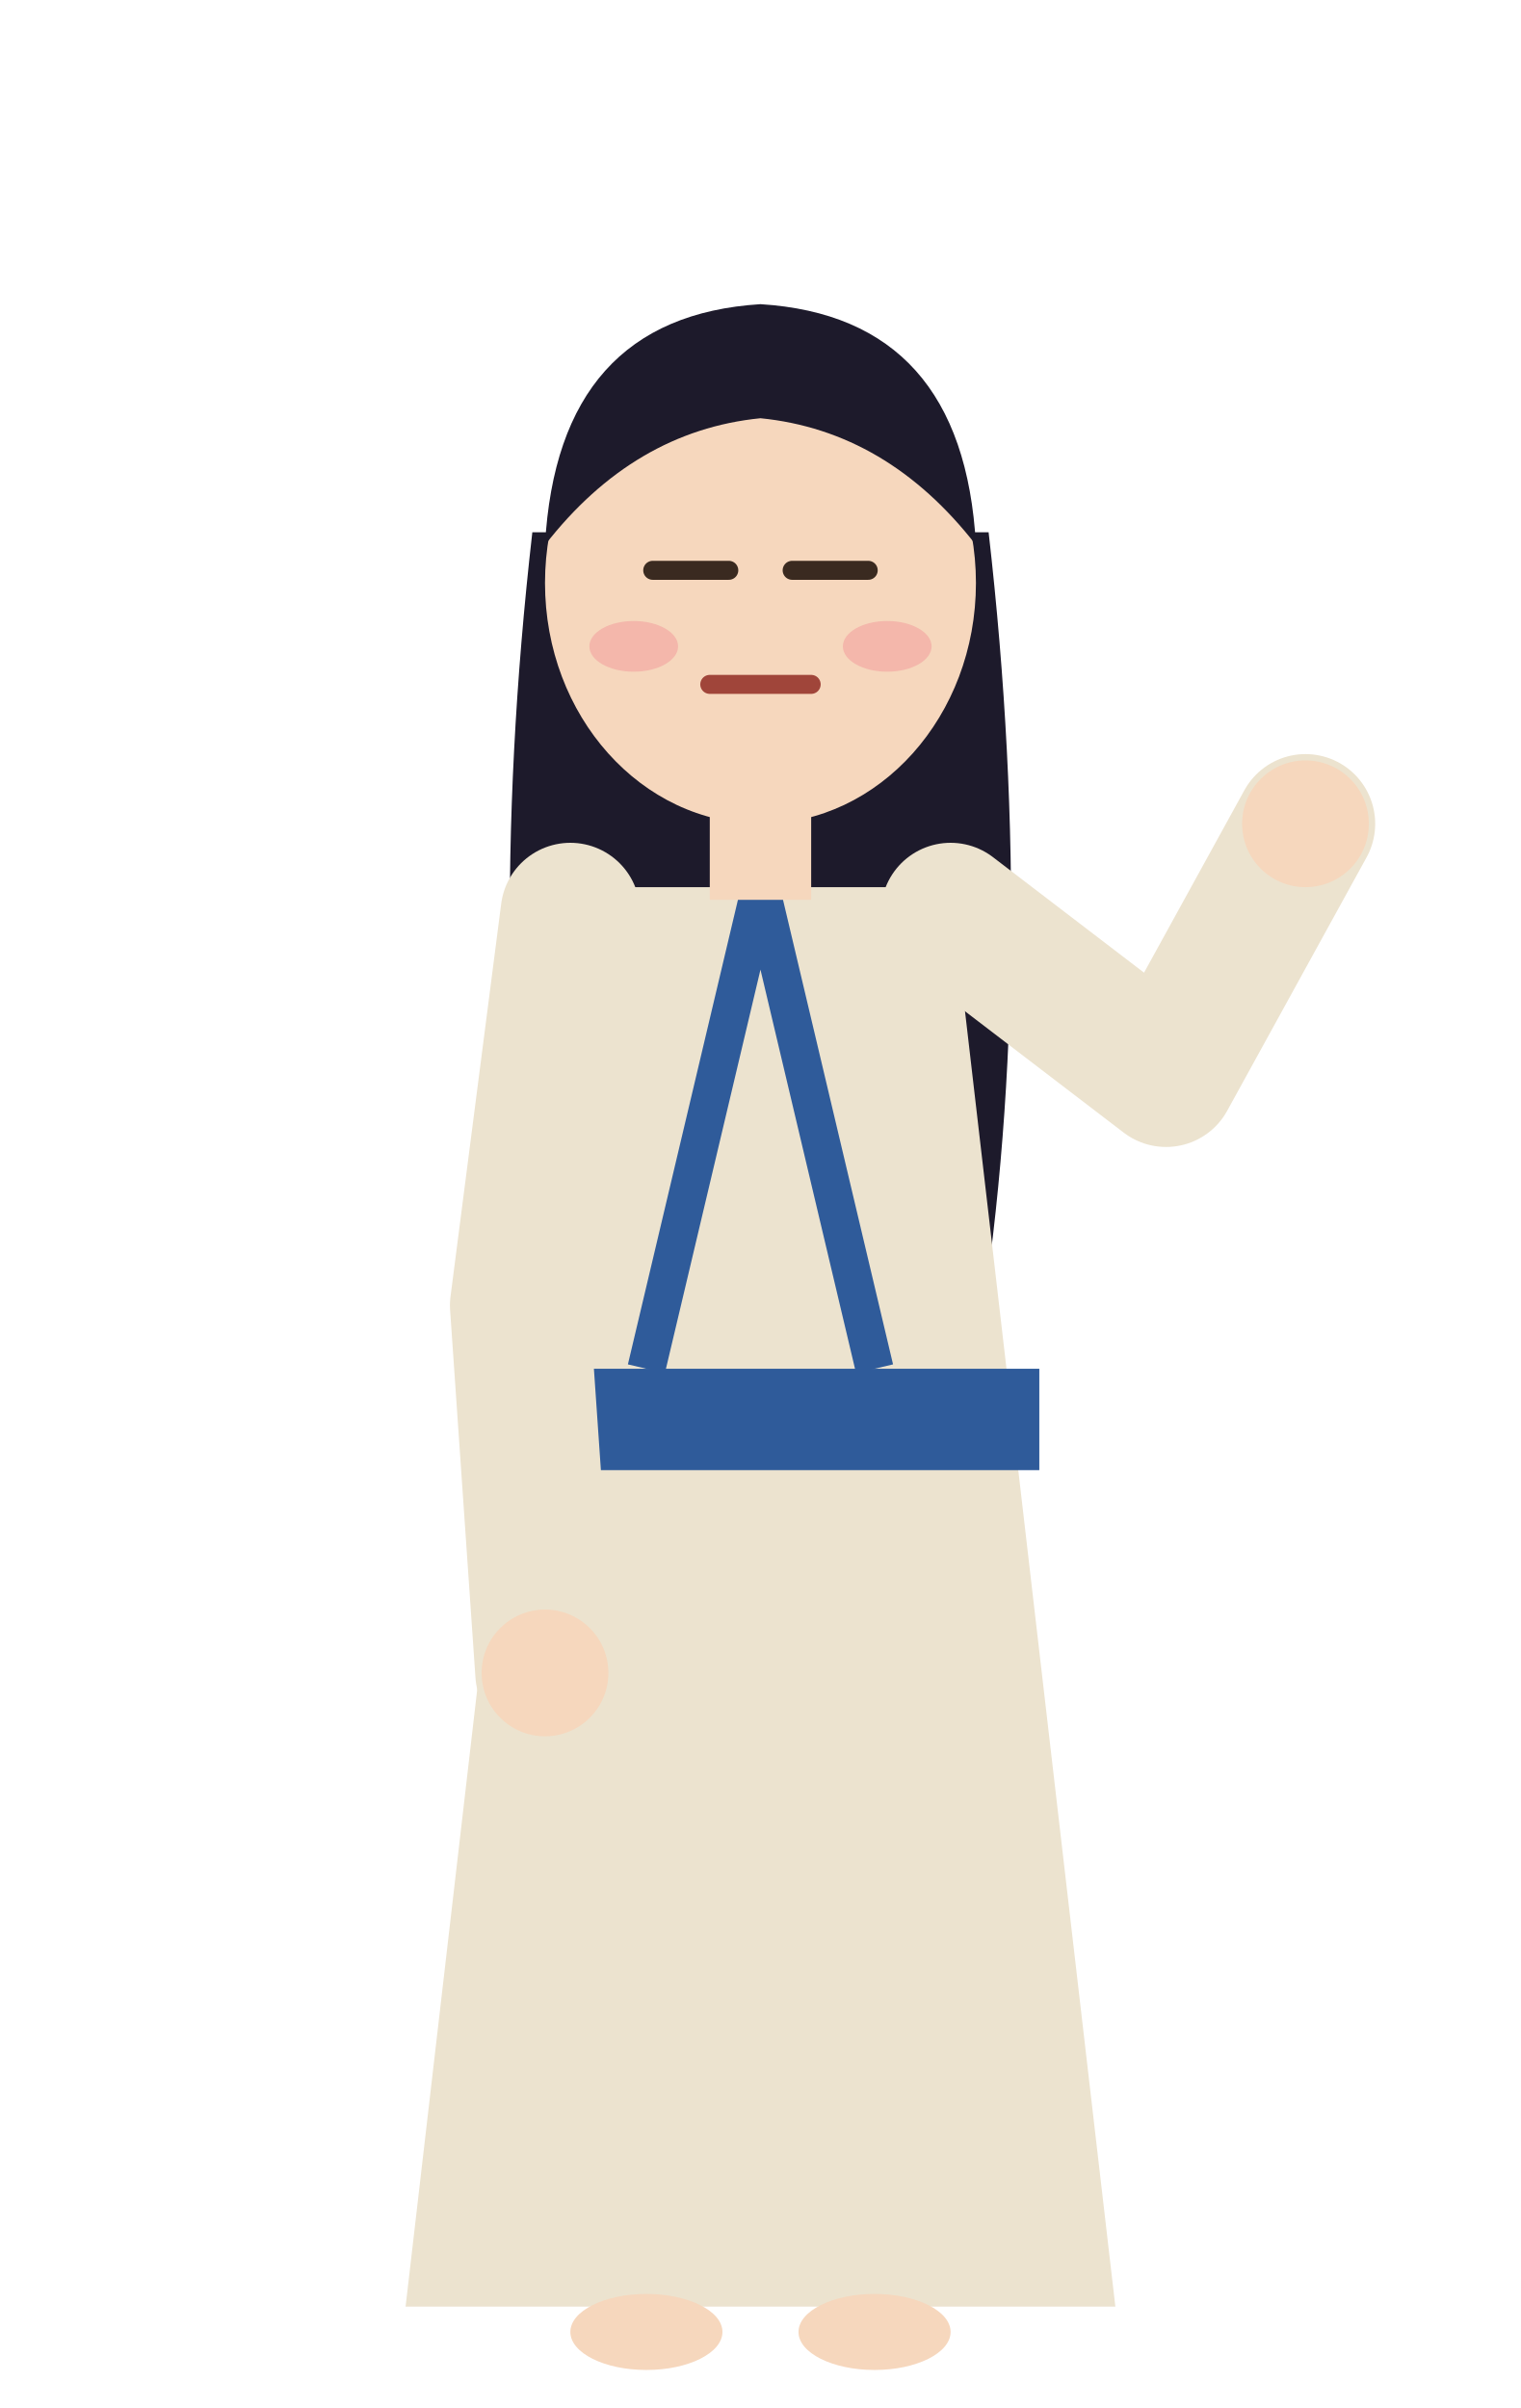
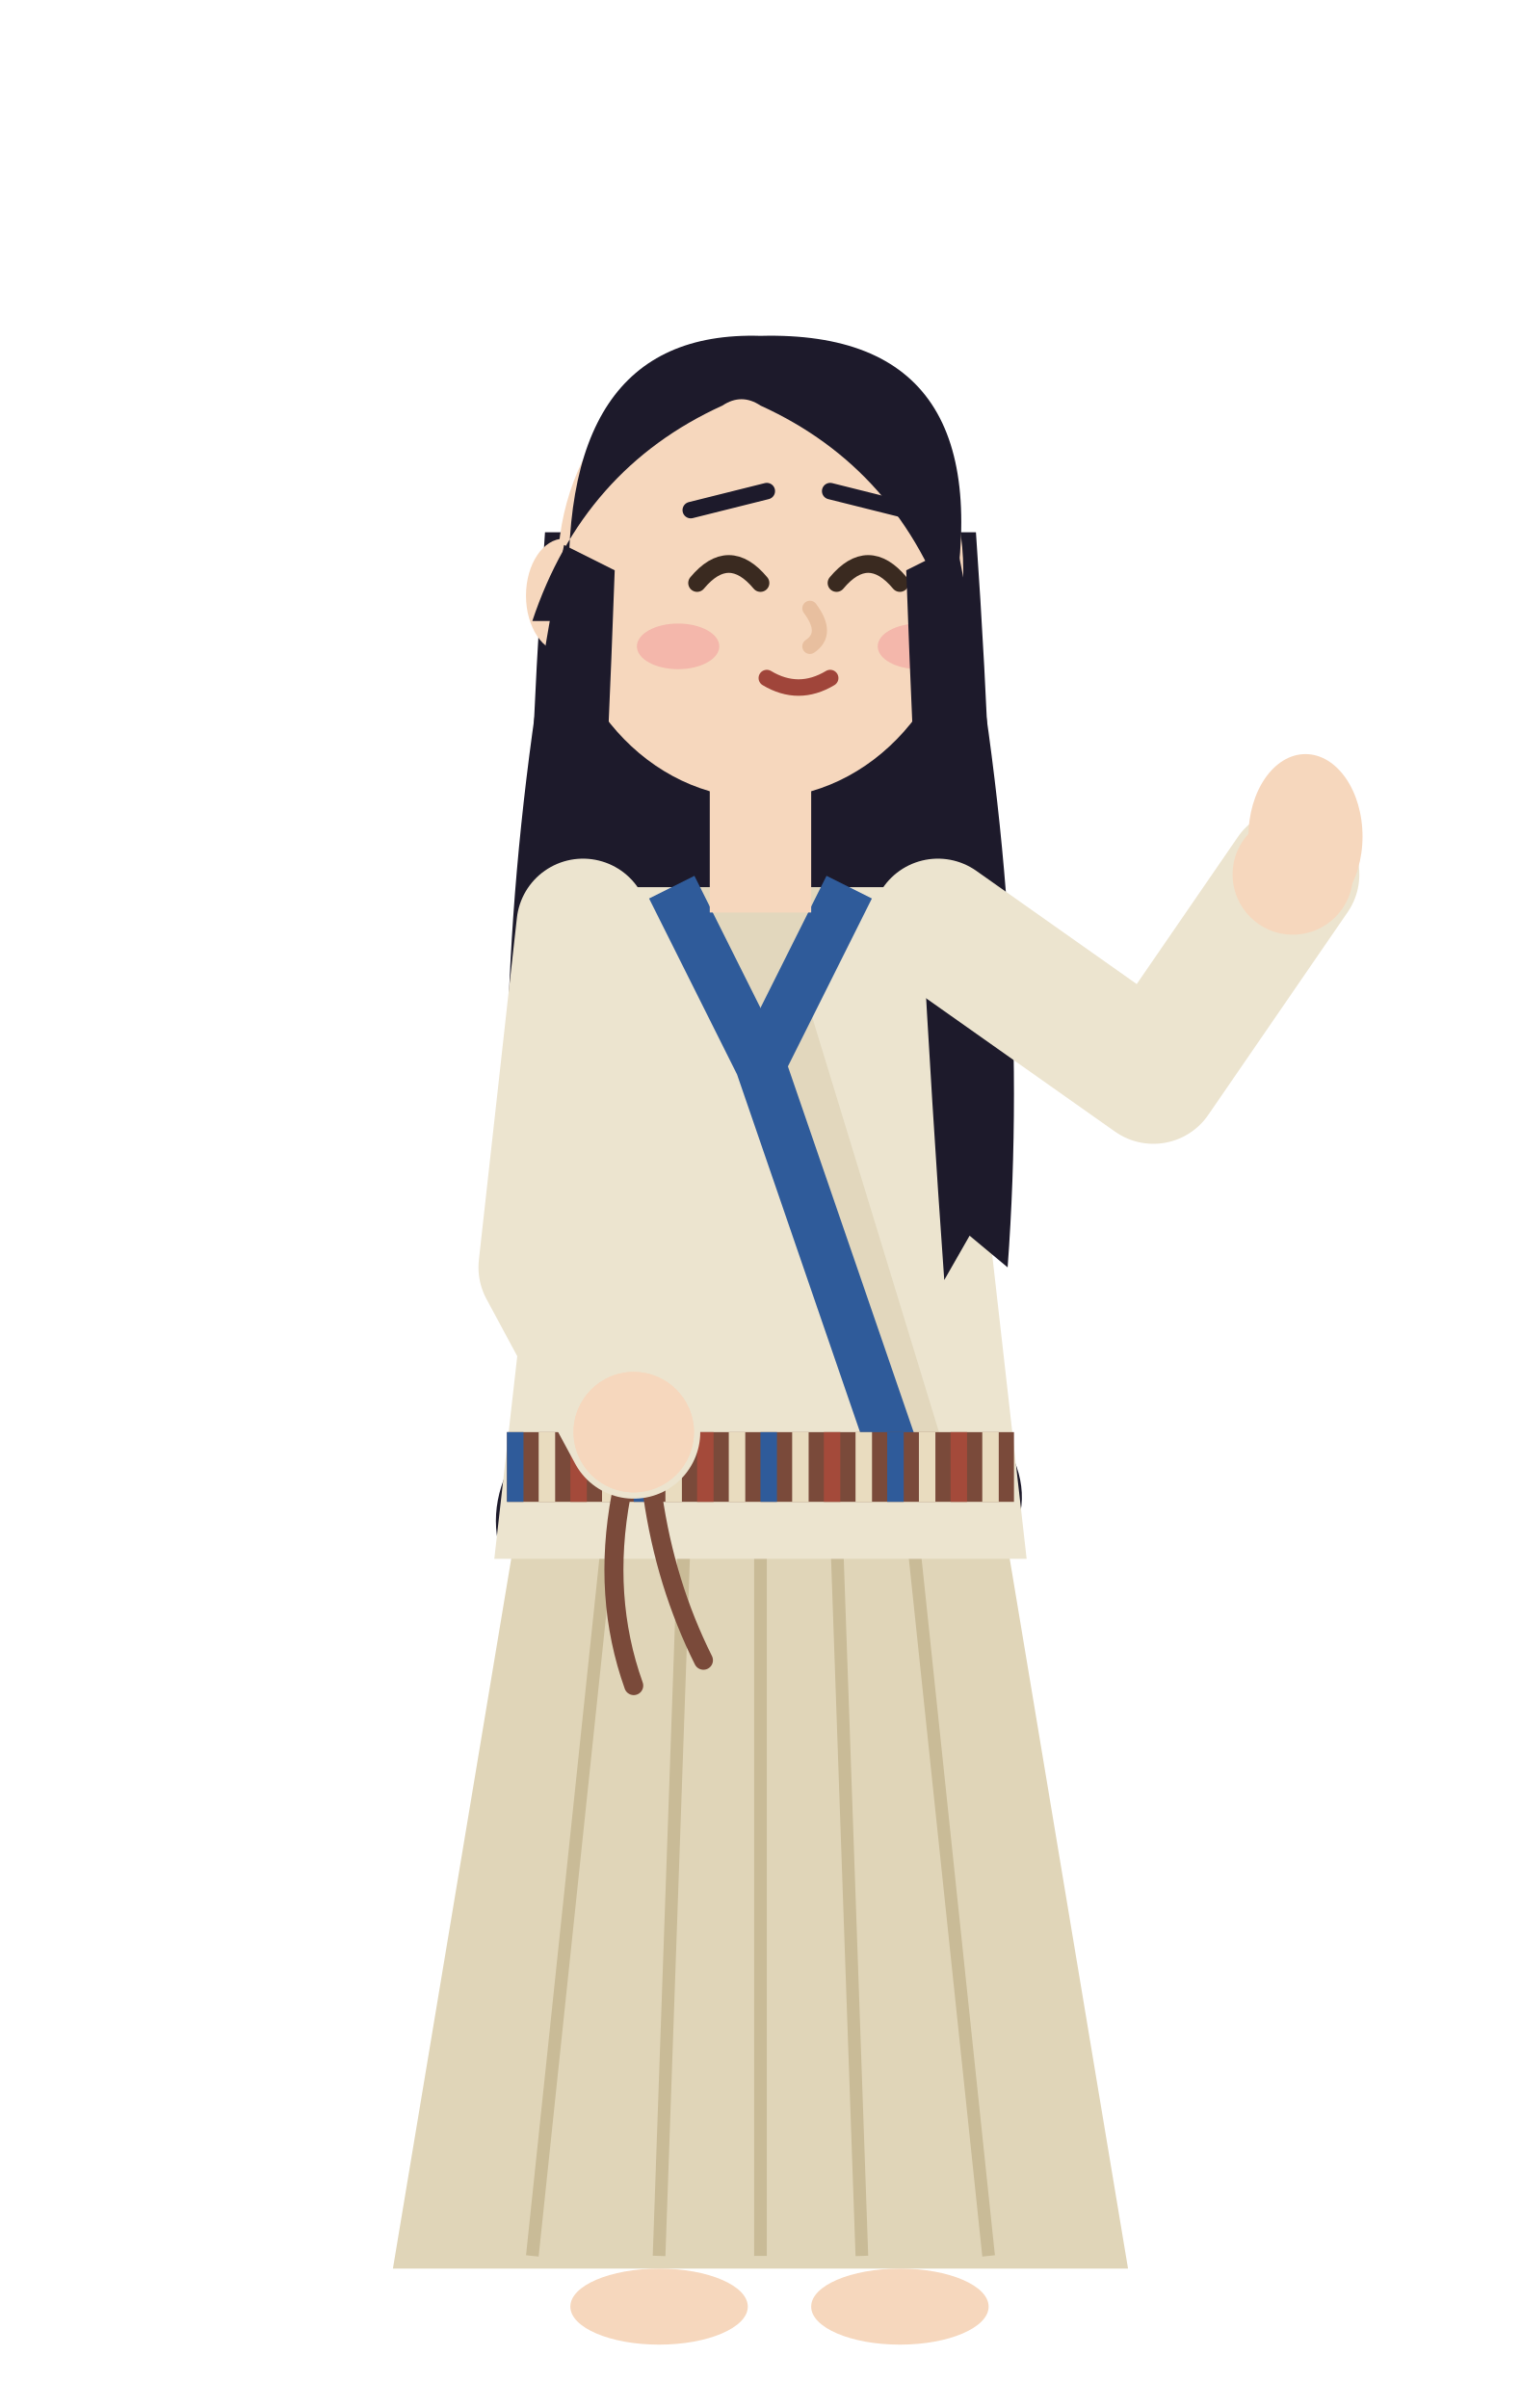
<svg xmlns="http://www.w3.org/2000/svg" width="240" height="380" viewBox="0 -20 240 380">
-   <path d="M84 64 q-8 70 2 130 h68 q10 -60 2 -130 z" fill="#1d1a2b" />
-   <path d="M90 120 L150 120 L176 344 L64 344 Z" fill="#ece3cf" />
-   <path d="M120 120 L102 196 M120 120 L138 196" stroke="#2f5b9a" stroke-width="6" fill="none" />
-   <rect x="76" y="196" width="88" height="16" fill="#2f5b9a" />
-   <rect x="112" y="100" width="16" height="22" fill="#f6d7bd" />
-   <ellipse cx="120" cy="72" rx="34" ry="38" fill="#f6d7bd" />
-   <path d="M86 66 q2 -36 34 -38 q32 2 34 38 q-14 -18 -34 -20 q-20 2 -34 20 z" fill="#1d1a2b" />
-   <path d="M103 70 h12 M125 70 h12" stroke="#3a2a20" stroke-width="3" stroke-linecap="round" />
-   <path d="M112 88 h16" stroke="#a0453a" stroke-width="3" stroke-linecap="round" />
-   <ellipse cx="100" cy="82" rx="7" ry="4" fill="#f29c9c" opacity=".55" />
-   <ellipse cx="140" cy="82" rx="7" ry="4" fill="#f29c9c" opacity=".55" />
-   <polyline points="90,124 82,186 86,244" fill="none" stroke="#ece3cf" stroke-width="22" stroke-linecap="round" stroke-linejoin="round" />
-   <circle cx="86" cy="244" r="10" fill="#f6d7bd" />
-   <polyline points="150,124 184,150 206,110" fill="none" stroke="#ece3cf" stroke-width="22" stroke-linecap="round" stroke-linejoin="round" />
-   <circle cx="206" cy="110" r="10" fill="#f6d7bd" />
-   <ellipse cx="102" cy="348" rx="12" ry="6" fill="#f6d7bd" />
-   <ellipse cx="138" cy="348" rx="12" ry="6" fill="#f6d7bd" />
+   <path d="M86 64 Q80 150 86 220 l6 -6 l5 8 l6 -6 l6 6 L142 222 l6 -8 l6 6 Q160 150 154 64 Z" fill="#1d1a2b" />
+   <path d="M84 208 q-6 8 -4 16 M156 206 q6 8 3 15" stroke="#1d1a2b" stroke-width="2.5" fill="none" stroke-linecap="round" />
+   <path d="M84 206 L156 206 L178 338 L62 338 Z" fill="#e0d5b8" />
+   <path d="M96 222 L84 336" stroke="#c9bb97" stroke-width="2" />
+   <path d="M108 222 L104 336" stroke="#c9bb97" stroke-width="2" />
+   <path d="M120 222 L120 336" stroke="#c9bb97" stroke-width="2" />
+   <path d="M132 222 L136 336" stroke="#c9bb97" stroke-width="2" />
+   <path d="M144 222 L156 336" stroke="#c9bb97" stroke-width="2" />
+   <ellipse cx="104" cy="344" rx="14" ry="6" fill="#f6d7bd" />
+   <ellipse cx="142" cy="344" rx="14" ry="6" fill="#f6d7bd" />
+   <path d="M90 120 L150 120 L162 226 L78 226 Z" fill="#ece4cf" />
+   <path d="M108 120 L120 150 L140 212 L150 212 L128 140 L132 120 Z" fill="#d4c7a6" opacity=".45" />
+   <path d="M106 120 L120 148 L142 212" stroke="#2f5b9a" stroke-width="8" fill="none" stroke-linejoin="round" />
+   <path d="M134 120 L120 148" stroke="#2f5b9a" stroke-width="8" fill="none" />
+   <rect x="80" y="206" width="80" height="11" fill="#7a4a3a" />
+   <rect x="80" y="206" width="2.6" height="11" fill="#2f5b9a" />
+   <rect x="85" y="206" width="2.6" height="11" fill="#e9dcbf" />
+   <rect x="90" y="206" width="2.6" height="11" fill="#a44a3a" />
+   <rect x="95" y="206" width="2.6" height="11" fill="#e9dcbf" />
+   <rect x="100" y="206" width="2.6" height="11" fill="#2f5b9a" />
+   <rect x="105" y="206" width="2.6" height="11" fill="#e9dcbf" />
+   <rect x="110" y="206" width="2.6" height="11" fill="#a44a3a" />
+   <rect x="115" y="206" width="2.6" height="11" fill="#e9dcbf" />
+   <rect x="120" y="206" width="2.6" height="11" fill="#2f5b9a" />
+   <rect x="125" y="206" width="2.6" height="11" fill="#e9dcbf" />
+   <rect x="130" y="206" width="2.6" height="11" fill="#a44a3a" />
+   <rect x="135" y="206" width="2.6" height="11" fill="#e9dcbf" />
+   <rect x="140" y="206" width="2.6" height="11" fill="#2f5b9a" />
+   <rect x="145" y="206" width="2.6" height="11" fill="#e9dcbf" />
+   <rect x="150" y="206" width="2.6" height="11" fill="#a44a3a" />
+   <rect x="155" y="206" width="2.6" height="11" fill="#e9dcbf" />
+   <path d="M98 216 q-3 16 2 30 M103 216 q2 14 8 26" stroke="#7a4a3a" stroke-width="3" fill="none" stroke-linecap="round" />
+   <rect x="112" y="100" width="16" height="24" fill="#f6d7bd" />
+   <ellipse cx="89" cy="74" rx="6" ry="9" fill="#f6d7bd" />
+   <ellipse cx="89" cy="74" rx="2.5" ry="5" fill="#e8bf9f" />
+   <ellipse cx="120" cy="70" rx="32" ry="36" fill="#f6d7bd" />
+   <path d="M127.8 76 q3 4 0 6" fill="none" stroke="#e8bf9f" stroke-width="2.4" stroke-linecap="round" />
+   <path d="M110 72 q5 -6 10 0" fill="none" stroke="#3a2a20" stroke-width="2.8" stroke-linecap="round" />
+   <path d="M132 72 q5 -6 10 0" fill="none" stroke="#3a2a20" stroke-width="2.8" stroke-linecap="round" />
+   <path d="M109 60.5 L121 57.5" stroke="#1d1a2b" stroke-width="2.6" stroke-linecap="round" />
+   <path d="M131 57.5 L143 60.5" stroke="#1d1a2b" stroke-width="2.6" stroke-linecap="round" />
+   <path d="M121 87 q5 3 10 0" fill="none" stroke="#a0453a" stroke-width="2.6" stroke-linecap="round" />
+   <ellipse cx="107" cy="82" rx="6.5" ry="3.6" fill="#f29c9c" opacity="0.55" />
+   <ellipse cx="145" cy="82" rx="6.5" ry="3.6" fill="#f29c9c" opacity="0.55" />
+   <path d="M90 78 q-3 -46 30 -45 q39 -1 30 45 q-8 -24 -30 -34 q-3 -2 -6 0 q-22 10 -30 34 z" fill="#1d1a2b" />
+   <path d="M89 66 q-12 60 -8 114 l6 -5 l4 7 q4 -56 6 -112 z" fill="#1d1a2b" />
+   <path d="M151 66 q12 60 8 114 l-6 -5 l-4 7 q-4 -56 -6 -112 z" fill="#1d1a2b" />
+   <polyline points="92,126 86,180 100,206" fill="none" stroke="#ece4cf" stroke-width="21" stroke-linecap="round" stroke-linejoin="round" />
+   <circle cx="100" cy="206" r="9.5" fill="#f6d7bd" />
+   <polyline points="148,126 182,150 204,118" fill="none" stroke="#ece4cf" stroke-width="21" stroke-linecap="round" stroke-linejoin="round" />
+   <circle cx="204" cy="118" r="9.5" fill="#f6d7bd" />
+   <ellipse cx="206" cy="112" rx="9" ry="13" fill="#f6d7bd" />
+   <circle cx="100" cy="206" r="9.5" fill="#f6d7bd" />
</svg>
